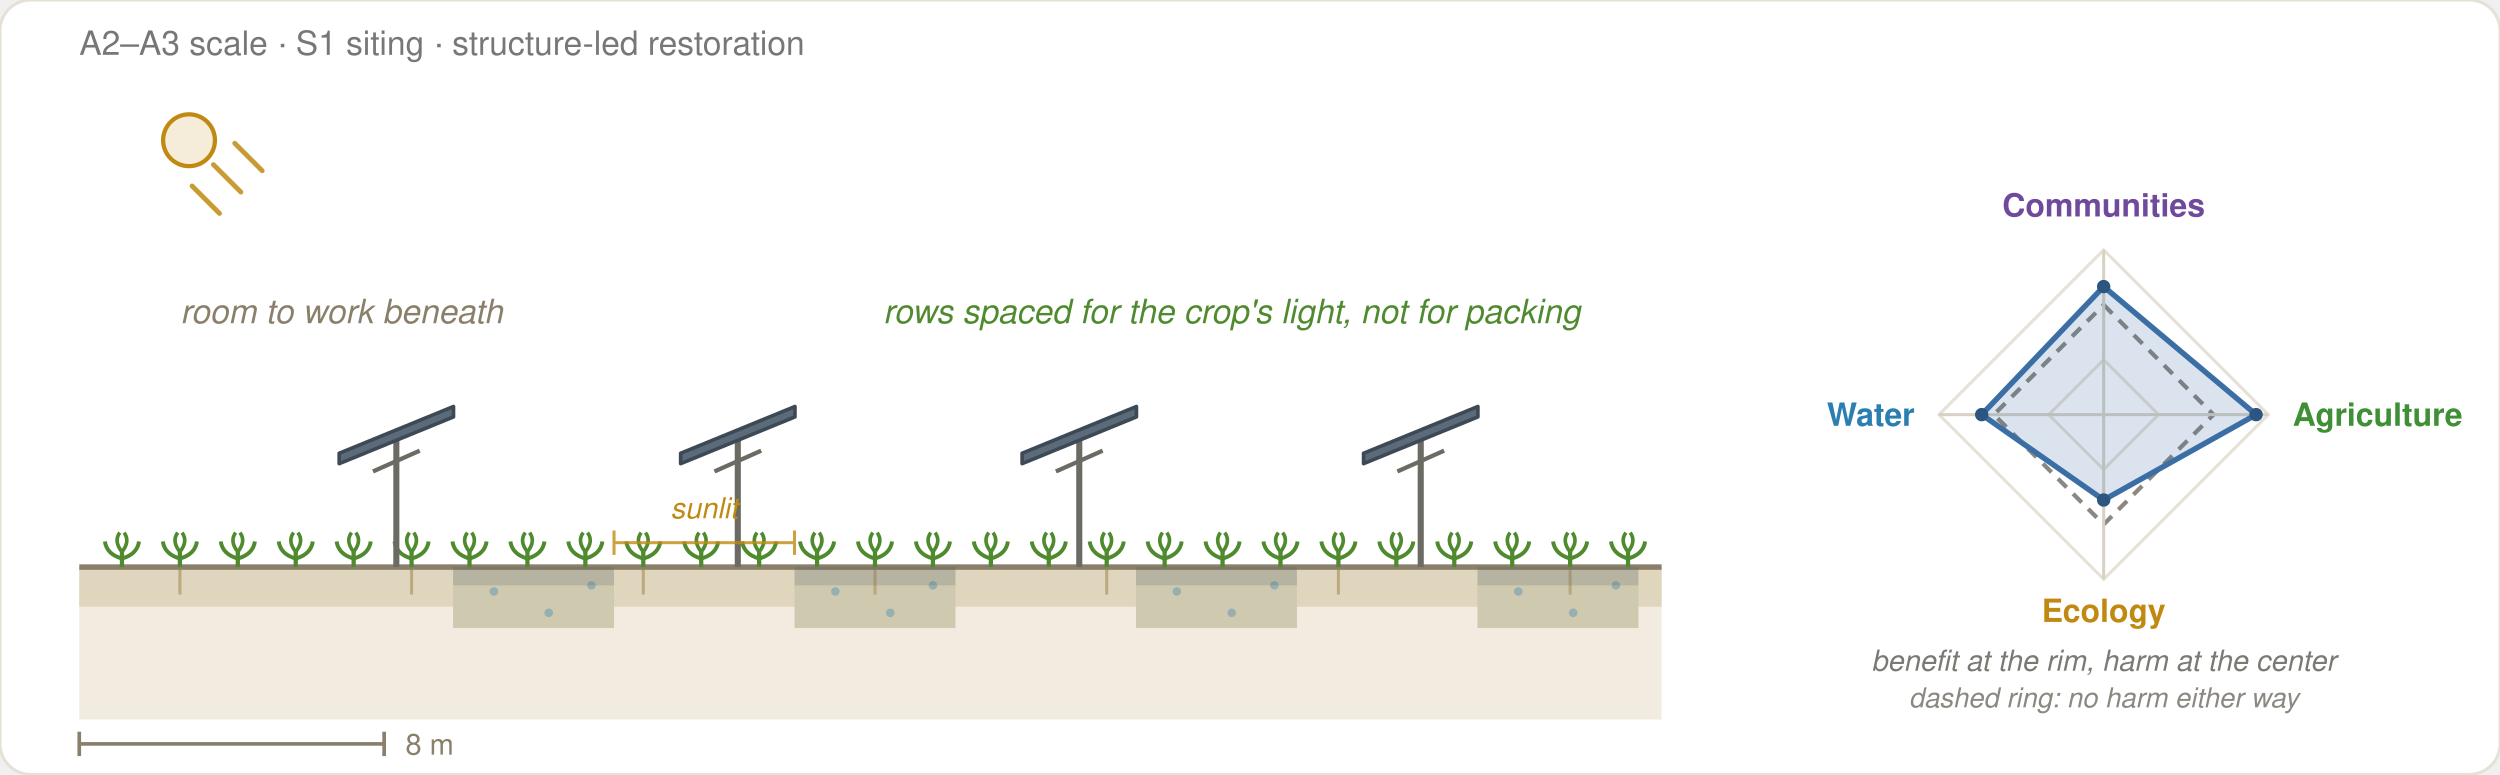
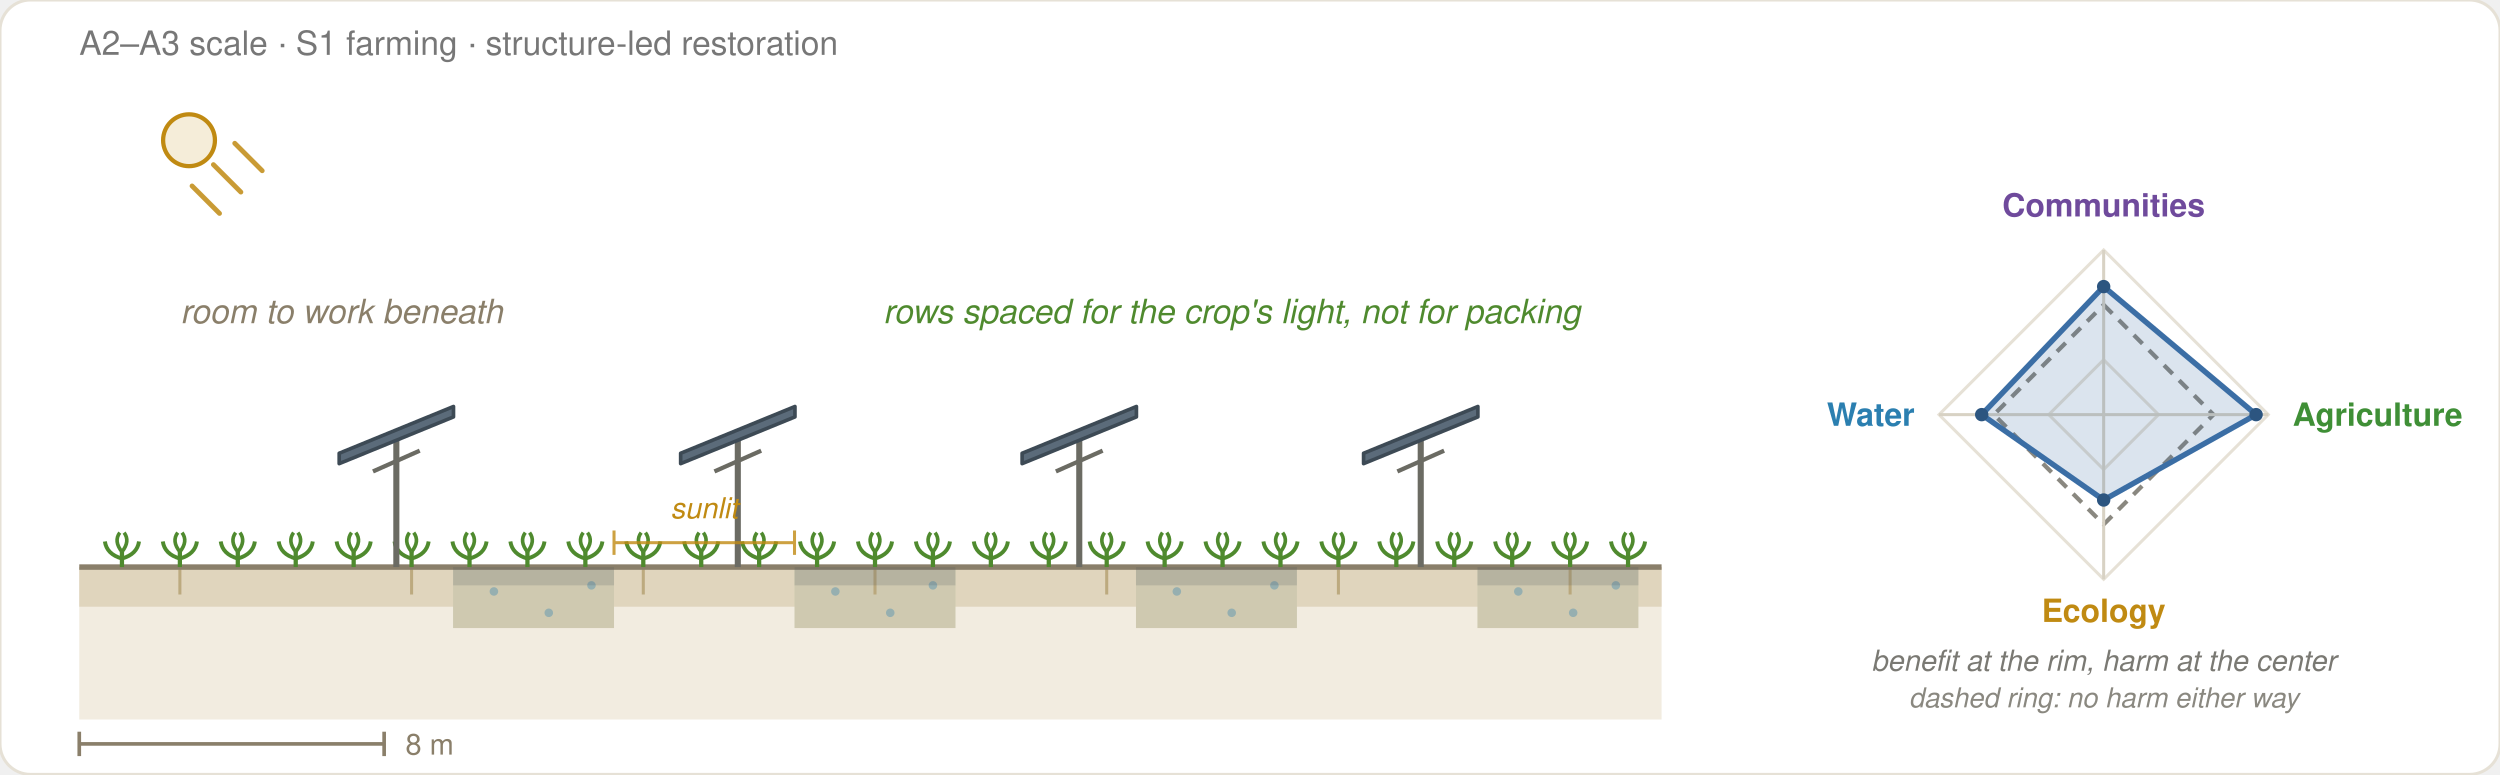
<svg xmlns="http://www.w3.org/2000/svg" viewBox="0 14 820 254" width="820" height="254" font-family="Helvetica, Arial, sans-serif" role="img">
  <defs>
    <g id="module">
      <line x1="-9" y1="16" x2="9" y2="8" stroke="#6b6b63" stroke-width="1.4" vector-effect="non-scaling-stroke" />
      <polygon points="-22,9 22,-9 22,-5 -22,13" fill="#5b6b7a" stroke="#3d4a55" stroke-width="1.2" stroke-linejoin="round" vector-effect="non-scaling-stroke" />
    </g>
    <g id="veg">
      <line x1="0" y1="0" x2="0" y2="-5" stroke="#4f8a2e" stroke-width="1.4" />
      <path d="M0,-2.8 q-5,-1.4 -5.6,-5.6" fill="none" stroke="#4f8a2e" stroke-width="1.3" />
      <path d="M0,-2.8 q5,-1.4 5.6,-5.6" fill="none" stroke="#4f8a2e" stroke-width="1.3" />
      <path d="M0,-5 q-2.8,-3.5 -0.7,-6.3" fill="none" stroke="#4f8a2e" stroke-width="1.2" />
      <path d="M0,-5 q2.8,-3.5 0.7,-6.3" fill="none" stroke="#4f8a2e" stroke-width="1.2" />
    </g>
    <clipPath id="soilclipV">
      <path d="M26,200 L545,200 L545,250 L26,250 Z" />
    </clipPath>
  </defs>
  <rect y="14" width="820" height="254" rx="10" fill="#ffffff" stroke="#e6e1d6" />
-   <text x="26" y="32" fill="#777" font-size="11">A2–A3 scale · S1 siting · structure-led restoration</text>
+   <text x="26" y="32" fill="#777" font-size="11">A2–A3 scale · S1 farming · structure-led restoration</text>
  <g stroke="#c08a12" stroke-linecap="round">
    <circle cx="62" cy="60" r="8.5" fill="#c08a12" fill-opacity="0.16" stroke-width="1.4" />
    <g stroke-width="1.6" opacity="0.85">
      <line x1="63" y1="75" x2="72" y2="84" />
      <line x1="70" y1="68" x2="79" y2="77" />
      <line x1="77" y1="61" x2="86" y2="70" />
    </g>
  </g>
  <path d="M26,200 L545,200 L545,250 L26,250 Z" fill="#f2ece0" />
  <g clip-path="url(#soilclipV)">
    <path d="M26,200 L545,200 L545,213 L26,213 Z" fill="#e0d5bd" />
    <path d="M148.6,200 L201.4,200 L201.4,220 L148.6,220 Z" fill="#cfc9b0" />
    <path d="M260.6,200 L313.4,200 L313.4,220 L260.6,220 Z" fill="#cfc9b0" />
    <path d="M372.6,200 L425.4,200 L425.4,220 L372.6,220 Z" fill="#cfc9b0" />
    <path d="M484.6,200 L537.4,200 L537.4,220 L484.6,220 Z" fill="#cfc9b0" />
    <g fill="#2b7fb0" opacity="0.35">
      <circle cx="162" cy="208" r="1.4" />
      <circle cx="180" cy="215" r="1.4" />
      <circle cx="194" cy="206" r="1.4" />
      <circle cx="274" cy="208" r="1.4" />
      <circle cx="292" cy="215" r="1.4" />
      <circle cx="306" cy="206" r="1.4" />
      <circle cx="386" cy="208" r="1.4" />
      <circle cx="404" cy="215" r="1.4" />
      <circle cx="418" cy="206" r="1.4" />
      <circle cx="498" cy="208" r="1.4" />
      <circle cx="516" cy="215" r="1.4" />
      <circle cx="530" cy="206" r="1.4" />
    </g>
    <g stroke="#b6a274" stroke-width="1" opacity="0.85" fill="none">
      <path d="M59,200 v9" />
      <path d="M135,200 v9" />
      <path d="M211,200 v9" />
      <path d="M287,200 v9" />
      <path d="M363,200 v9" />
      <path d="M439,200 v9" />
      <path d="M515,200 v9" />
    </g>
  </g>
  <path d="M26,200 L545,200" fill="none" stroke="#8a7f6a" stroke-width="1.8" />
  <g fill="#3d4a55" opacity="0.17">
    <path d="M148.6,200 h52.8 v6 h-52.8 z" />
    <path d="M260.6,200 h52.8 v6 h-52.8 z" />
    <path d="M372.6,200 h52.8 v6 h-52.8 z" />
    <path d="M484.6,200 h52.8 v6 h-52.8 z" />
  </g>
  <g>
    <use href="#veg" x="40" y="200" />
    <use href="#veg" x="59" y="200" />
    <use href="#veg" x="78" y="200" />
    <use href="#veg" x="97" y="200" />
    <use href="#veg" x="116" y="200" />
    <use href="#veg" x="135" y="200" />
    <use href="#veg" x="154" y="200" />
    <use href="#veg" x="173" y="200" />
    <use href="#veg" x="192" y="200" />
    <use href="#veg" x="211" y="200" />
    <use href="#veg" x="230" y="200" />
    <use href="#veg" x="249" y="200" />
    <use href="#veg" x="268" y="200" />
    <use href="#veg" x="287" y="200" />
    <use href="#veg" x="306" y="200" />
    <use href="#veg" x="325" y="200" />
    <use href="#veg" x="344" y="200" />
    <use href="#veg" x="363" y="200" />
    <use href="#veg" x="382" y="200" />
    <use href="#veg" x="401" y="200" />
    <use href="#veg" x="420" y="200" />
    <use href="#veg" x="439" y="200" />
    <use href="#veg" x="458" y="200" />
    <use href="#veg" x="477" y="200" />
    <use href="#veg" x="496" y="200" />
    <use href="#veg" x="515" y="200" />
    <use href="#veg" x="534" y="200" />
  </g>
  <line x1="130" y1="200" x2="130" y2="155" stroke="#6b6b63" stroke-width="2" />
  <use href="#module" transform="translate(130,155) scale(0.852)" />
  <line x1="242" y1="200" x2="242" y2="155" stroke="#6b6b63" stroke-width="2" />
  <use href="#module" transform="translate(242,155) scale(0.852)" />
  <line x1="354" y1="200" x2="354" y2="155" stroke="#6b6b63" stroke-width="2" />
  <use href="#module" transform="translate(354,155) scale(0.852)" />
  <line x1="466" y1="200" x2="466" y2="155" stroke="#6b6b63" stroke-width="2" />
  <use href="#module" transform="translate(466,155) scale(0.852)" />
  <g stroke="#c08a12" stroke-width="1" fill="none" opacity="0.8">
    <path d="M201.4,192 L260.6,192" />
    <path d="M201.4,188 v8" />
    <path d="M260.6,188 v8" />
  </g>
  <text x="231" y="184" fill="#c08a12" font-size="9.5" font-style="italic" text-anchor="middle">sunlit</text>
  <text x="112" y="120" fill="#8a7f6a" font-size="11" font-style="italic" text-anchor="middle">room to work beneath</text>
  <text x="404" y="120" fill="#4f8a2e" font-size="11" font-style="italic" text-anchor="middle">rows spaced for the crop's light, not for packing</text>
  <g stroke="#8a7f6a" stroke-width="1.2" fill="none">
    <path d="M26,258 h100" />
    <path d="M26,254 v8" />
    <path d="M126,254 v8" />
  </g>
  <text x="133" y="261.5" fill="#8a7f6a" font-size="9.5">8 m</text>
  <polygon points="690,132 708,150 690,168 672,150" fill="none" stroke="#e6e1d6" stroke-width="1" />
  <polygon points="690,114 726,150 690,186 654,150" fill="none" stroke="#8a8880" stroke-width="1.4" stroke-dasharray="4 3" />
  <polygon points="690,96 744,150 690,204 636,150" fill="none" stroke="#e6e1d6" stroke-width="1" />
  <line x1="690" y1="150" x2="690" y2="96" stroke="#d8d2c4" stroke-width="1" />
  <line x1="690" y1="150" x2="744" y2="150" stroke="#d8d2c4" stroke-width="1" />
  <line x1="690" y1="150" x2="690" y2="204" stroke="#d8d2c4" stroke-width="1" />
  <line x1="690" y1="150" x2="636" y2="150" stroke="#d8d2c4" stroke-width="1" />
  <text x="690" y="85" fill="#6f4a9c" font-size="10.5" font-weight="600" text-anchor="middle">Communities</text>
  <text x="752" y="150" fill="#3f8f36" font-size="10.5" font-weight="600" text-anchor="start" dominant-baseline="middle">Agriculture</text>
  <text x="690" y="218" fill="#c08a12" font-size="10.5" font-weight="600" text-anchor="middle">Ecology</text>
  <text x="628" y="150" fill="#2b7fb0" font-size="10.5" font-weight="600" text-anchor="end" dominant-baseline="middle">Water</text>
  <polygon points="690,108 740,150 690,178 650,150" fill="#3b6ea5" fill-opacity="0.18" stroke="#3b6ea5" stroke-width="1.8" />
  <circle cx="690" cy="108" r="2.2" fill="#2c5580" />
  <circle cx="740" cy="150" r="2.2" fill="#2c5580" />
  <circle cx="690" cy="178" r="2.2" fill="#2c5580" />
  <circle cx="650" cy="150" r="2.2" fill="#2c5580" />
  <text x="690" y="234" fill="#7a7973" font-size="9.5" font-style="italic" text-anchor="middle">benefit at the rim, harm at the center</text>
  <text x="690" y="246" fill="#8a8880" font-size="9" font-style="italic" text-anchor="middle">dashed ring: no harm either way</text>
</svg>
